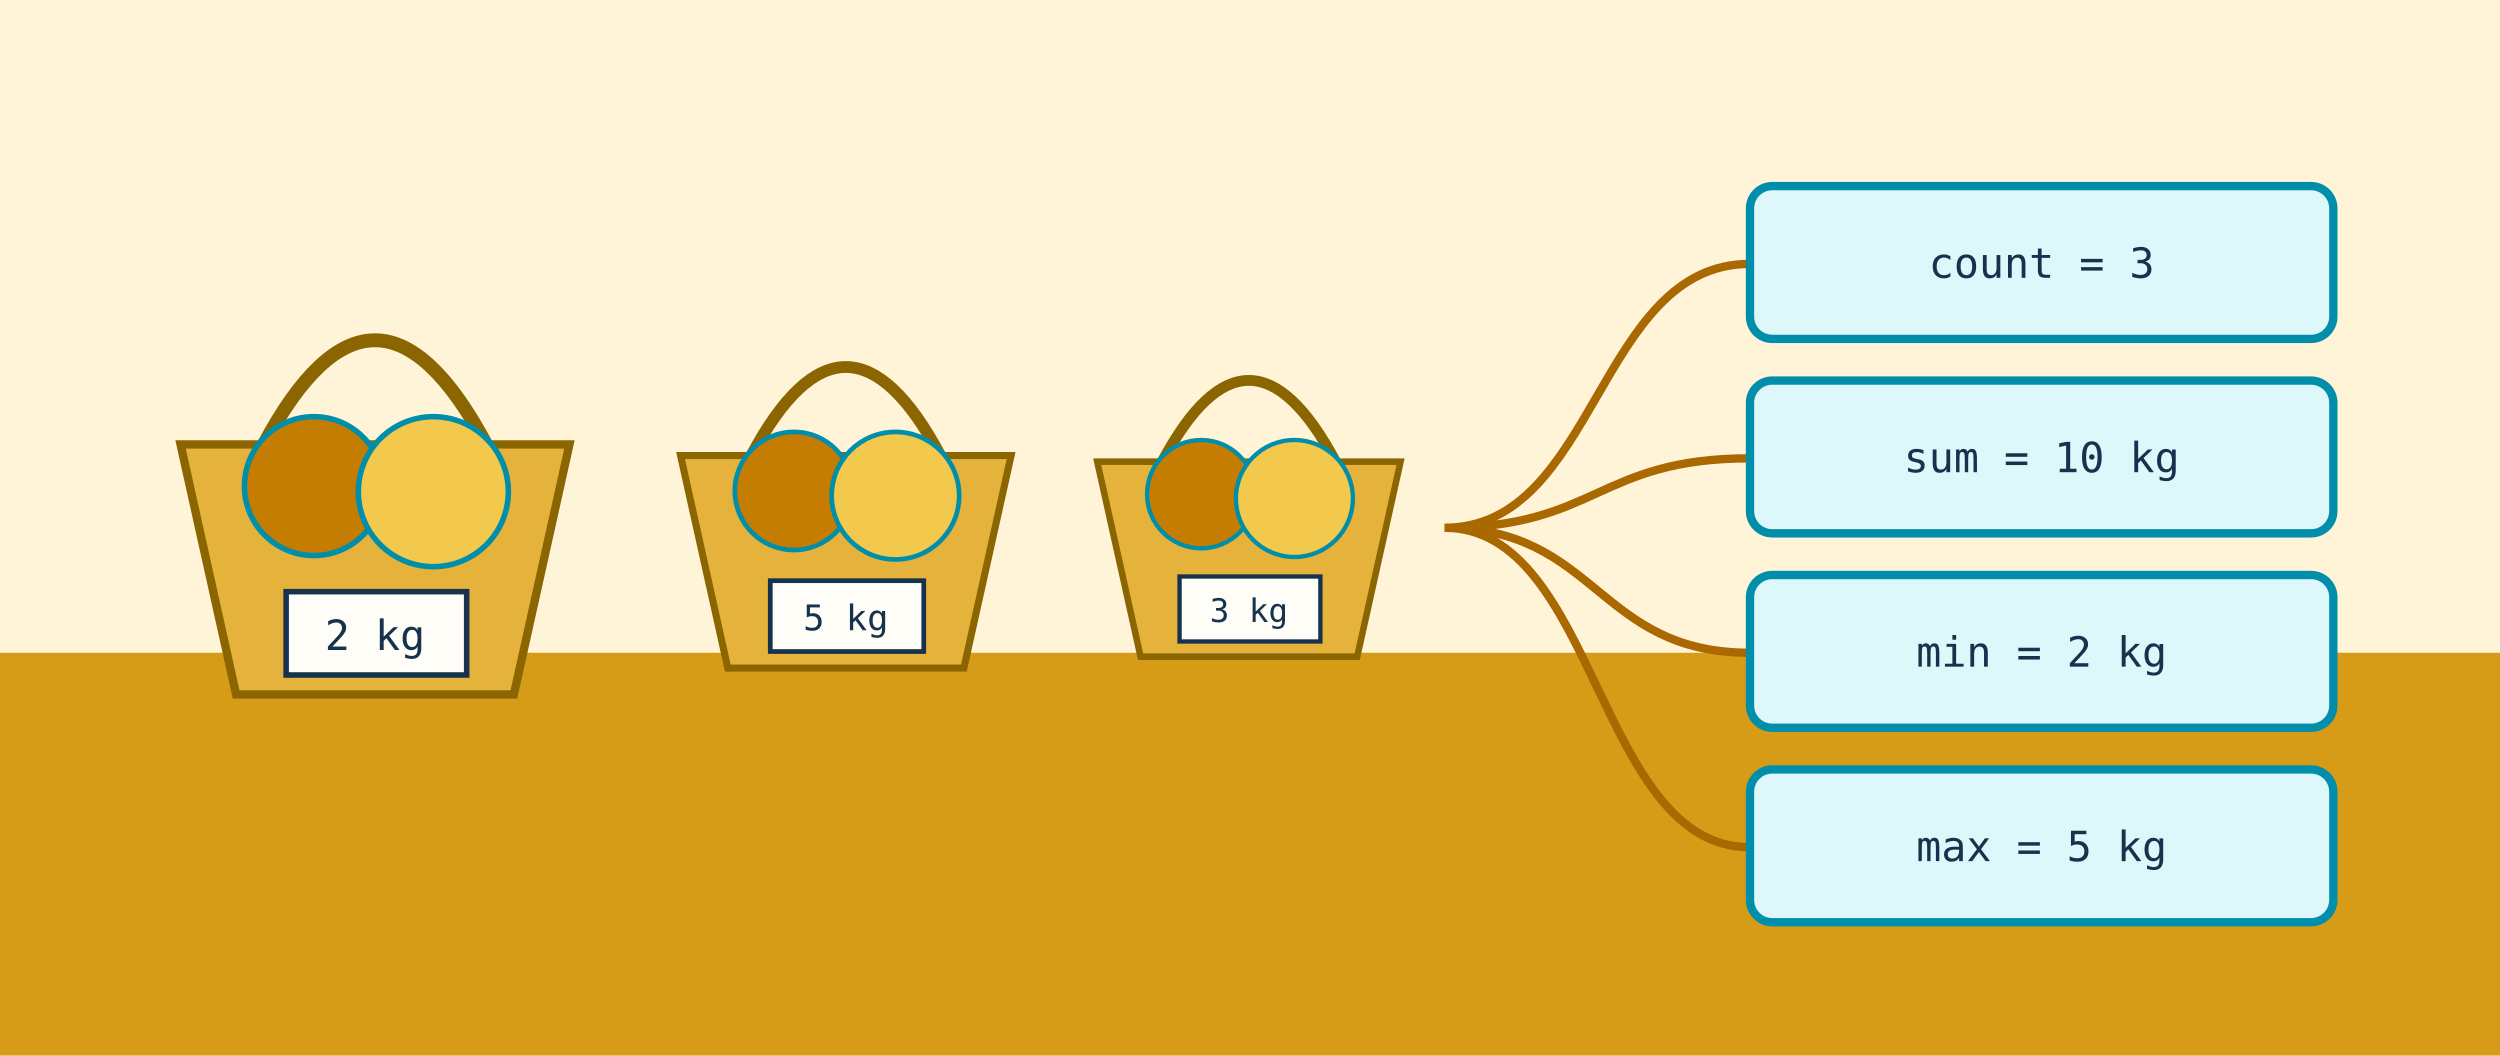
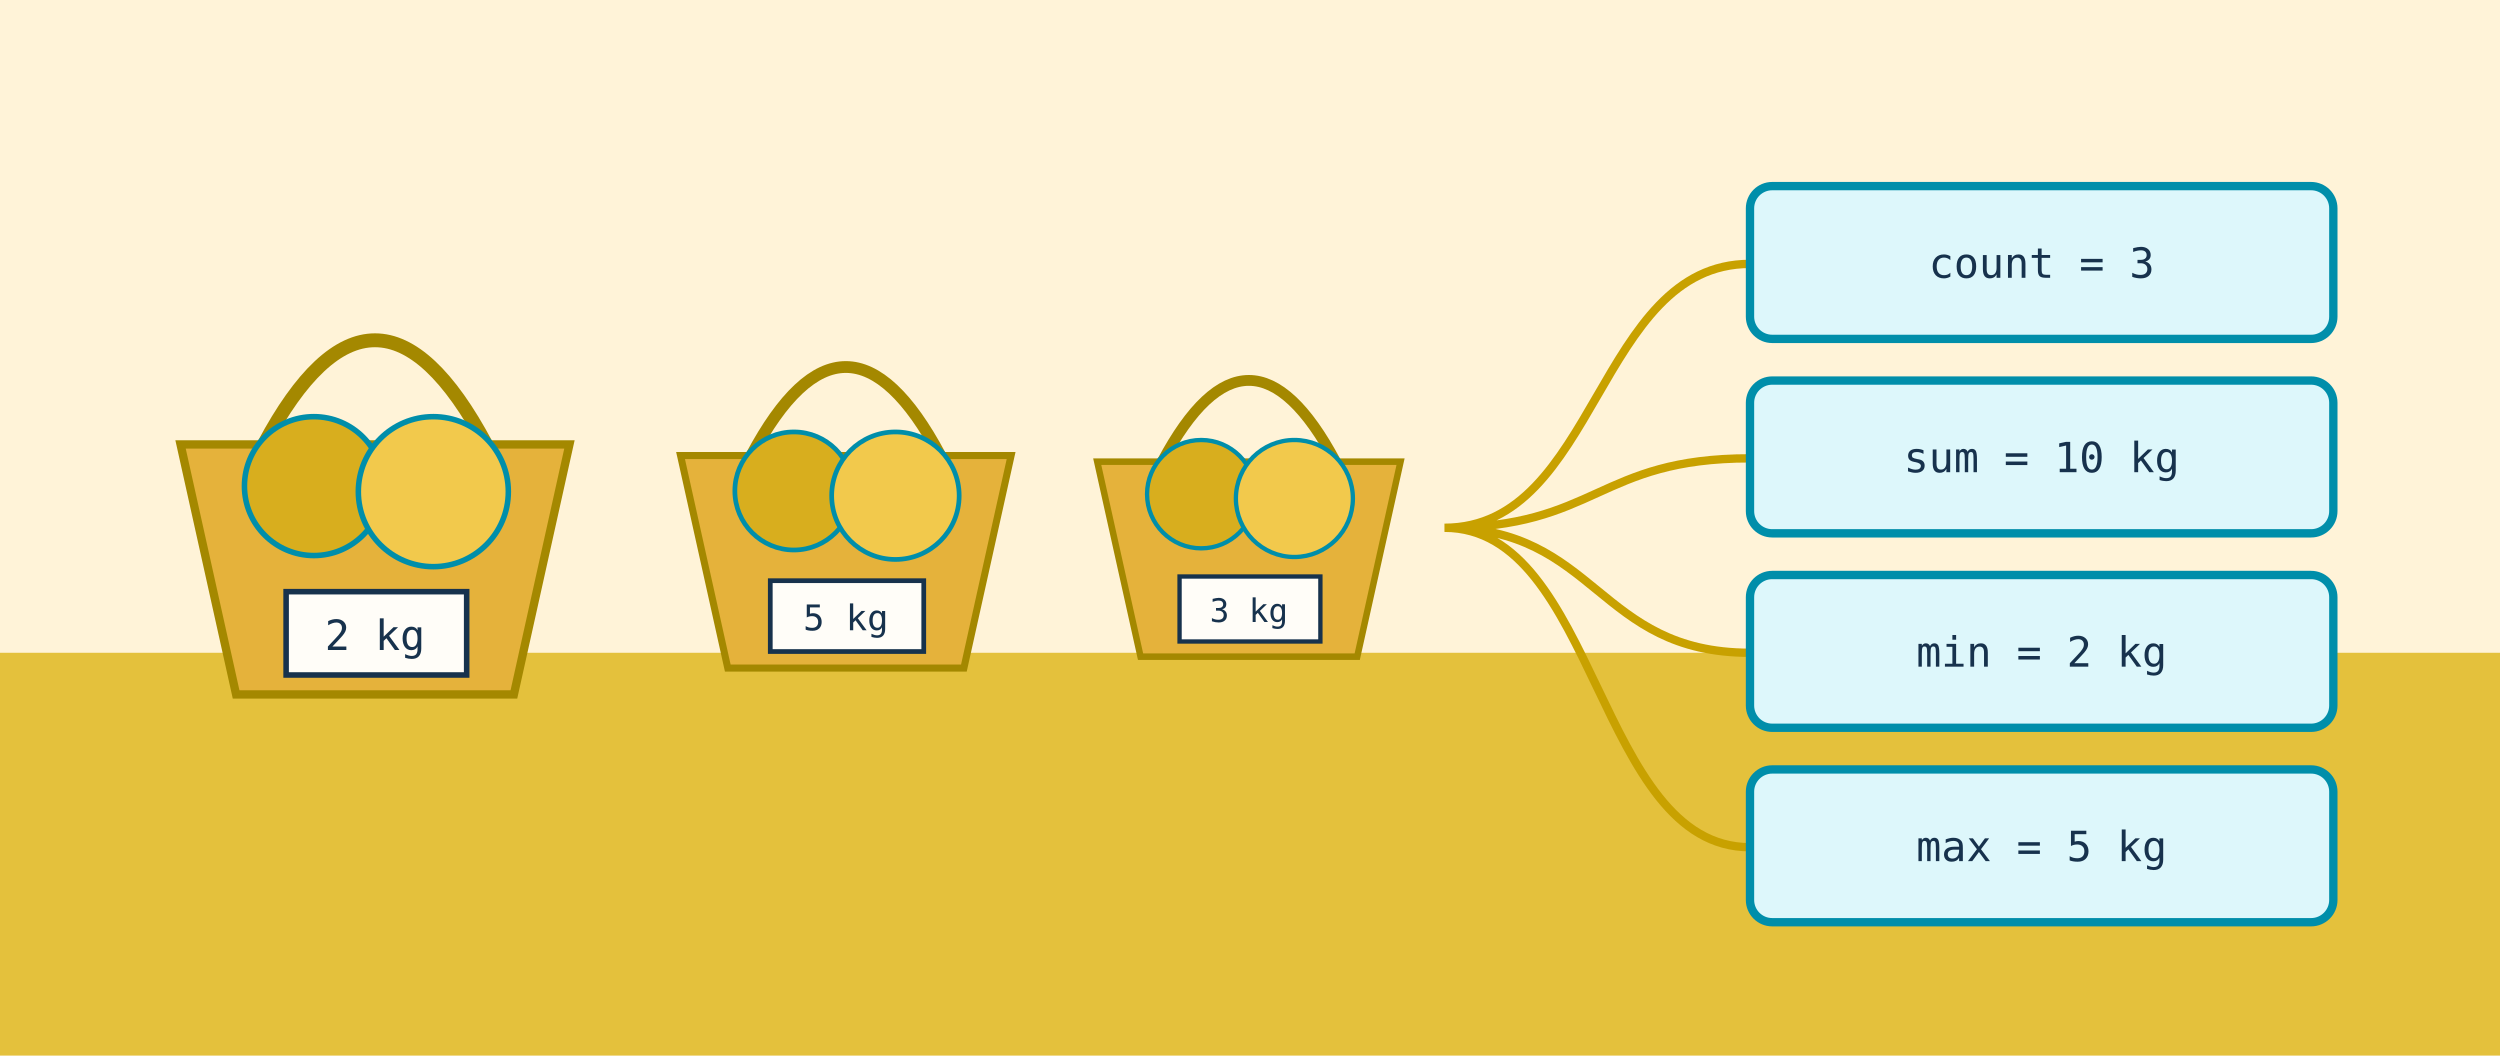
<svg xmlns="http://www.w3.org/2000/svg" width="900" height="380" viewBox="0 0 900 380" role="img" aria-labelledby="title desc">
  <style>
-     .wall{fill:#FFF3D8}.counter{fill:#D69C18}.basket{fill:#E5B23B;stroke:#8B6500;stroke-width:3}.fruit{stroke:#008EAA;stroke-width:2}
+     .wall{fill:#FFF3D8}.counter{fill:#E4C13C}.basket{fill:#E5B23B;stroke:#A48800;stroke-width:3}.fruit{stroke:#008EAA;stroke-width:2}
    .card{fill:#FFFDF8;stroke:#17324D;stroke-width:2}.text{fill:#17324D;font:15px ui-monospace,monospace}
-     .flow{fill:none;stroke:#A96800;stroke-width:3}.result{fill:#DDF7FB;stroke:#008EAA;stroke-width:3}
+     .flow{fill:none;stroke:#C8A100;stroke-width:3}.result{fill:#DDF7FB;stroke:#008EAA;stroke-width:3}
  </style>
  <rect width="900" height="380" class="wall" />
  <rect y="235" width="900" height="145" class="counter" />
  <g transform="translate(65 120)">
    <path class="basket" d="M0 40 H140 L120 130 H20Z" />
-     <path d="M30 40 Q70-35 110 40" fill="none" stroke="#8B6500" stroke-width="5" />
-     <circle class="fruit" cx="48" cy="55" r="25" fill="#C47D00" />
+     <path d="M30 40 Q70-35 110 40" fill="none" stroke="#A48800" stroke-width="5" />
+     <circle class="fruit" cx="48" cy="55" r="25" fill="#D8AE1E" />
    <circle class="fruit" cx="91" cy="57" r="27" fill="#F2C94C" />
    <rect class="card" x="38" y="93" width="65" height="30" />
    <text class="text" x="70" y="114" text-anchor="middle">2 kg</text>
  </g>
  <g transform="translate(245 130) scale(.85)">
    <path class="basket" d="M0 40 H140 L120 130 H20Z" />
-     <path d="M30 40 Q70-35 110 40" fill="none" stroke="#8B6500" stroke-width="5" />
-     <circle class="fruit" cx="48" cy="55" r="25" fill="#C47D00" />
+     <path d="M30 40 Q70-35 110 40" fill="none" stroke="#A48800" stroke-width="5" />
+     <circle class="fruit" cx="48" cy="55" r="25" fill="#D8AE1E" />
    <circle class="fruit" cx="91" cy="57" r="27" fill="#F2C94C" />
    <rect class="card" x="38" y="93" width="65" height="30" />
    <text class="text" x="70" y="114" text-anchor="middle">5 kg</text>
  </g>
  <g transform="translate(395 135) scale(.78)">
    <path class="basket" d="M0 40 H140 L120 130 H20Z" />
-     <path d="M30 40 Q70-35 110 40" fill="none" stroke="#8B6500" stroke-width="5" />
-     <circle class="fruit" cx="48" cy="55" r="25" fill="#C47D00" />
+     <path d="M30 40 Q70-35 110 40" fill="none" stroke="#A48800" stroke-width="5" />
+     <circle class="fruit" cx="48" cy="55" r="25" fill="#D8AE1E" />
    <circle class="fruit" cx="91" cy="57" r="27" fill="#F2C94C" />
    <rect class="card" x="38" y="93" width="65" height="30" />
    <text class="text" x="70" y="114" text-anchor="middle">3 kg</text>
  </g>
  <path class="flow" d="M520 190 C575 190 575 95 630 95 M520 190 C575 190 575 165 630 165 M520 190 C575 190 575 235 630 235 M520 190 C575 190 575 305 630 305" />
  <rect class="result" x="630" y="67" width="210" height="55" rx="8" />
  <text class="text" x="735" y="100" text-anchor="middle">count = 3</text>
  <rect class="result" x="630" y="137" width="210" height="55" rx="8" />
  <text class="text" x="735" y="170" text-anchor="middle">sum = 10 kg</text>
  <rect class="result" x="630" y="207" width="210" height="55" rx="8" />
  <text class="text" x="735" y="240" text-anchor="middle">min = 2 kg</text>
  <rect class="result" x="630" y="277" width="210" height="55" rx="8" />
  <text class="text" x="735" y="310" text-anchor="middle">max = 5 kg</text>
</svg>
